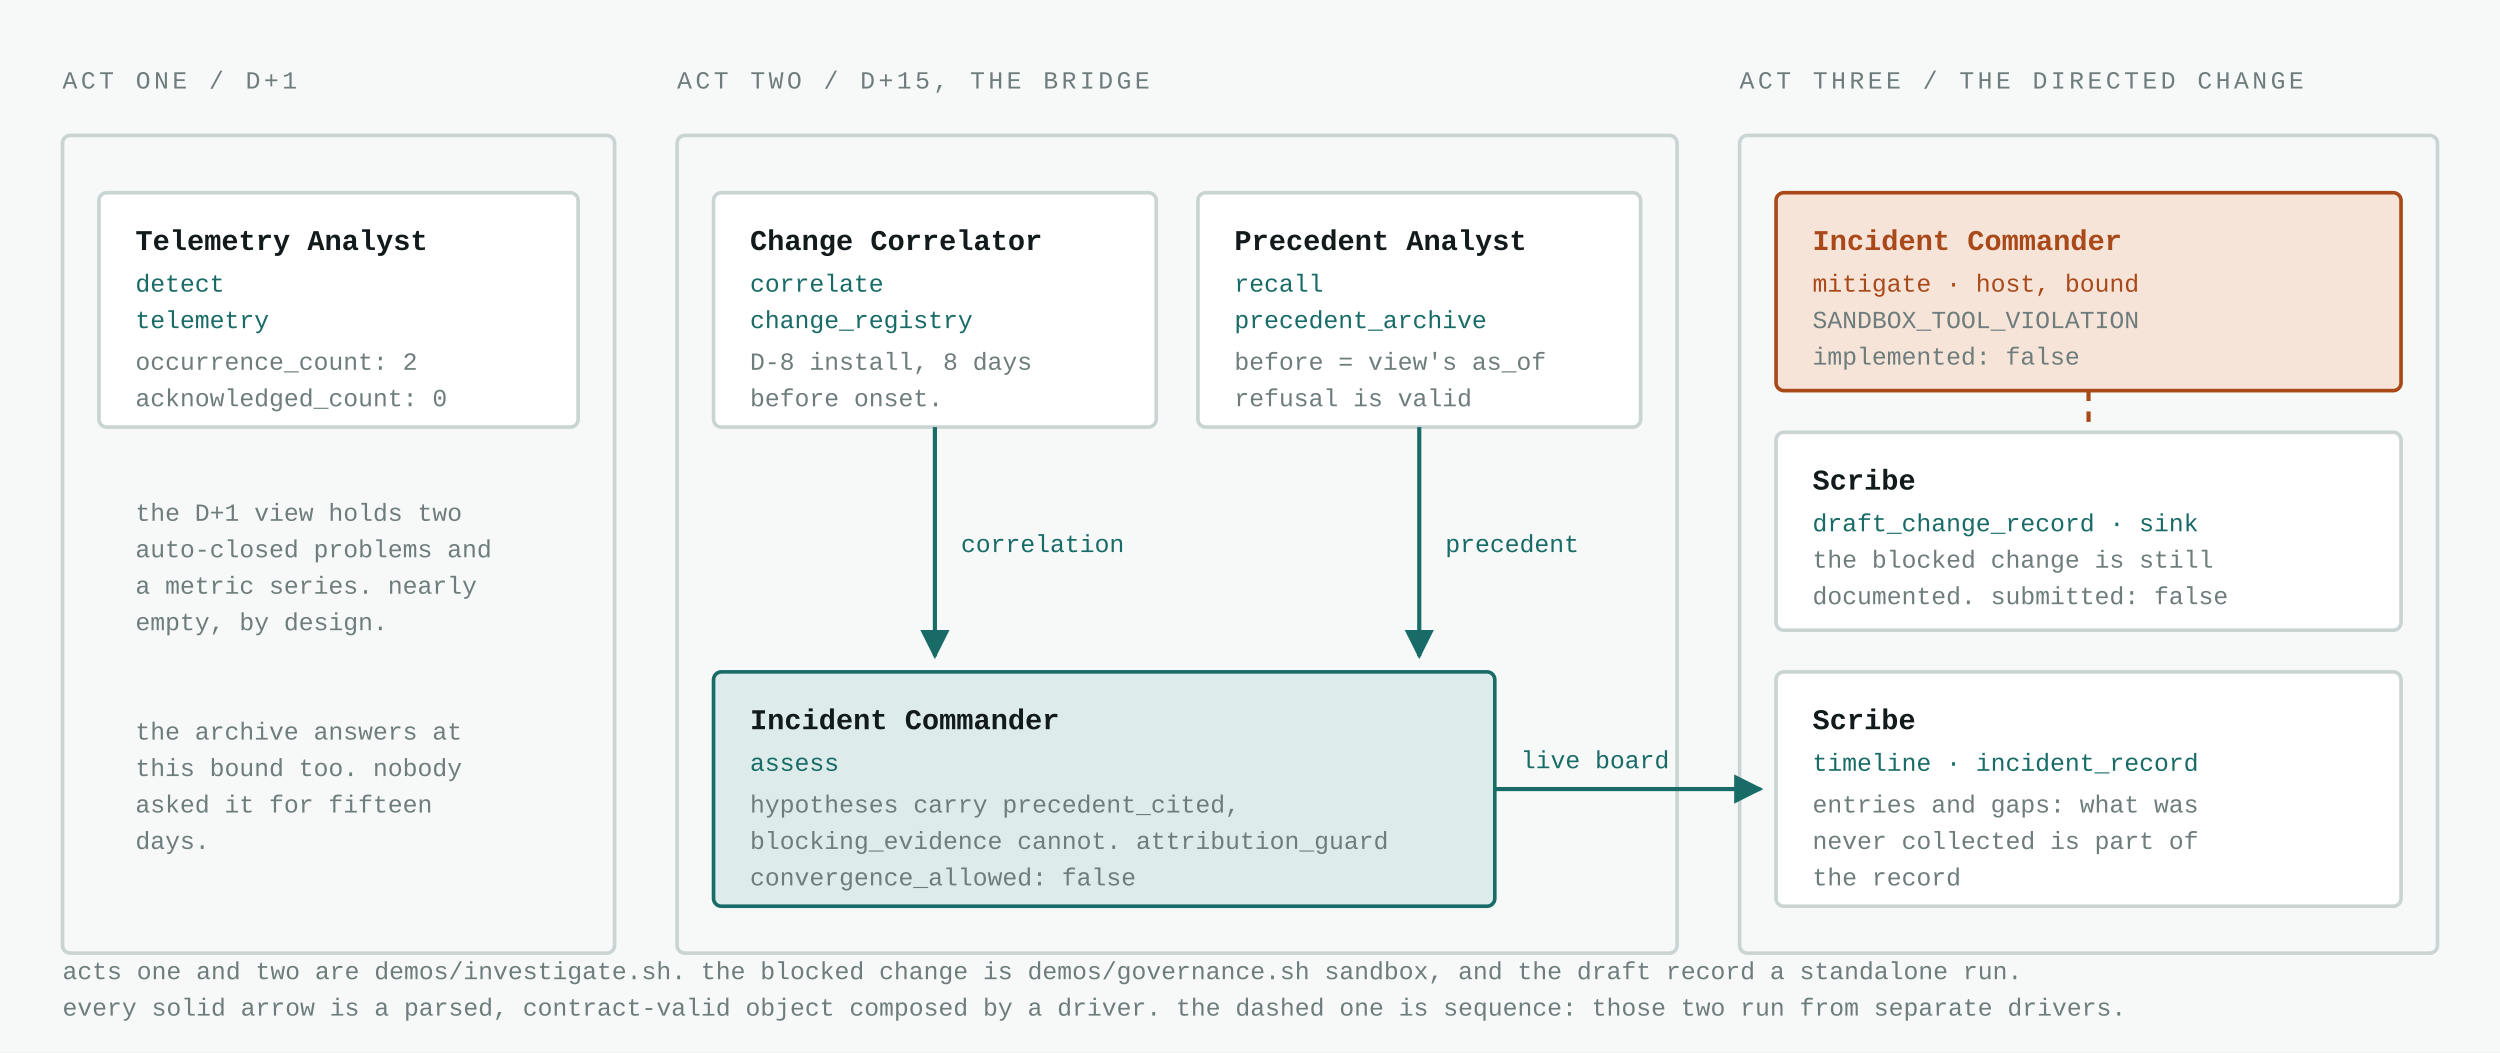
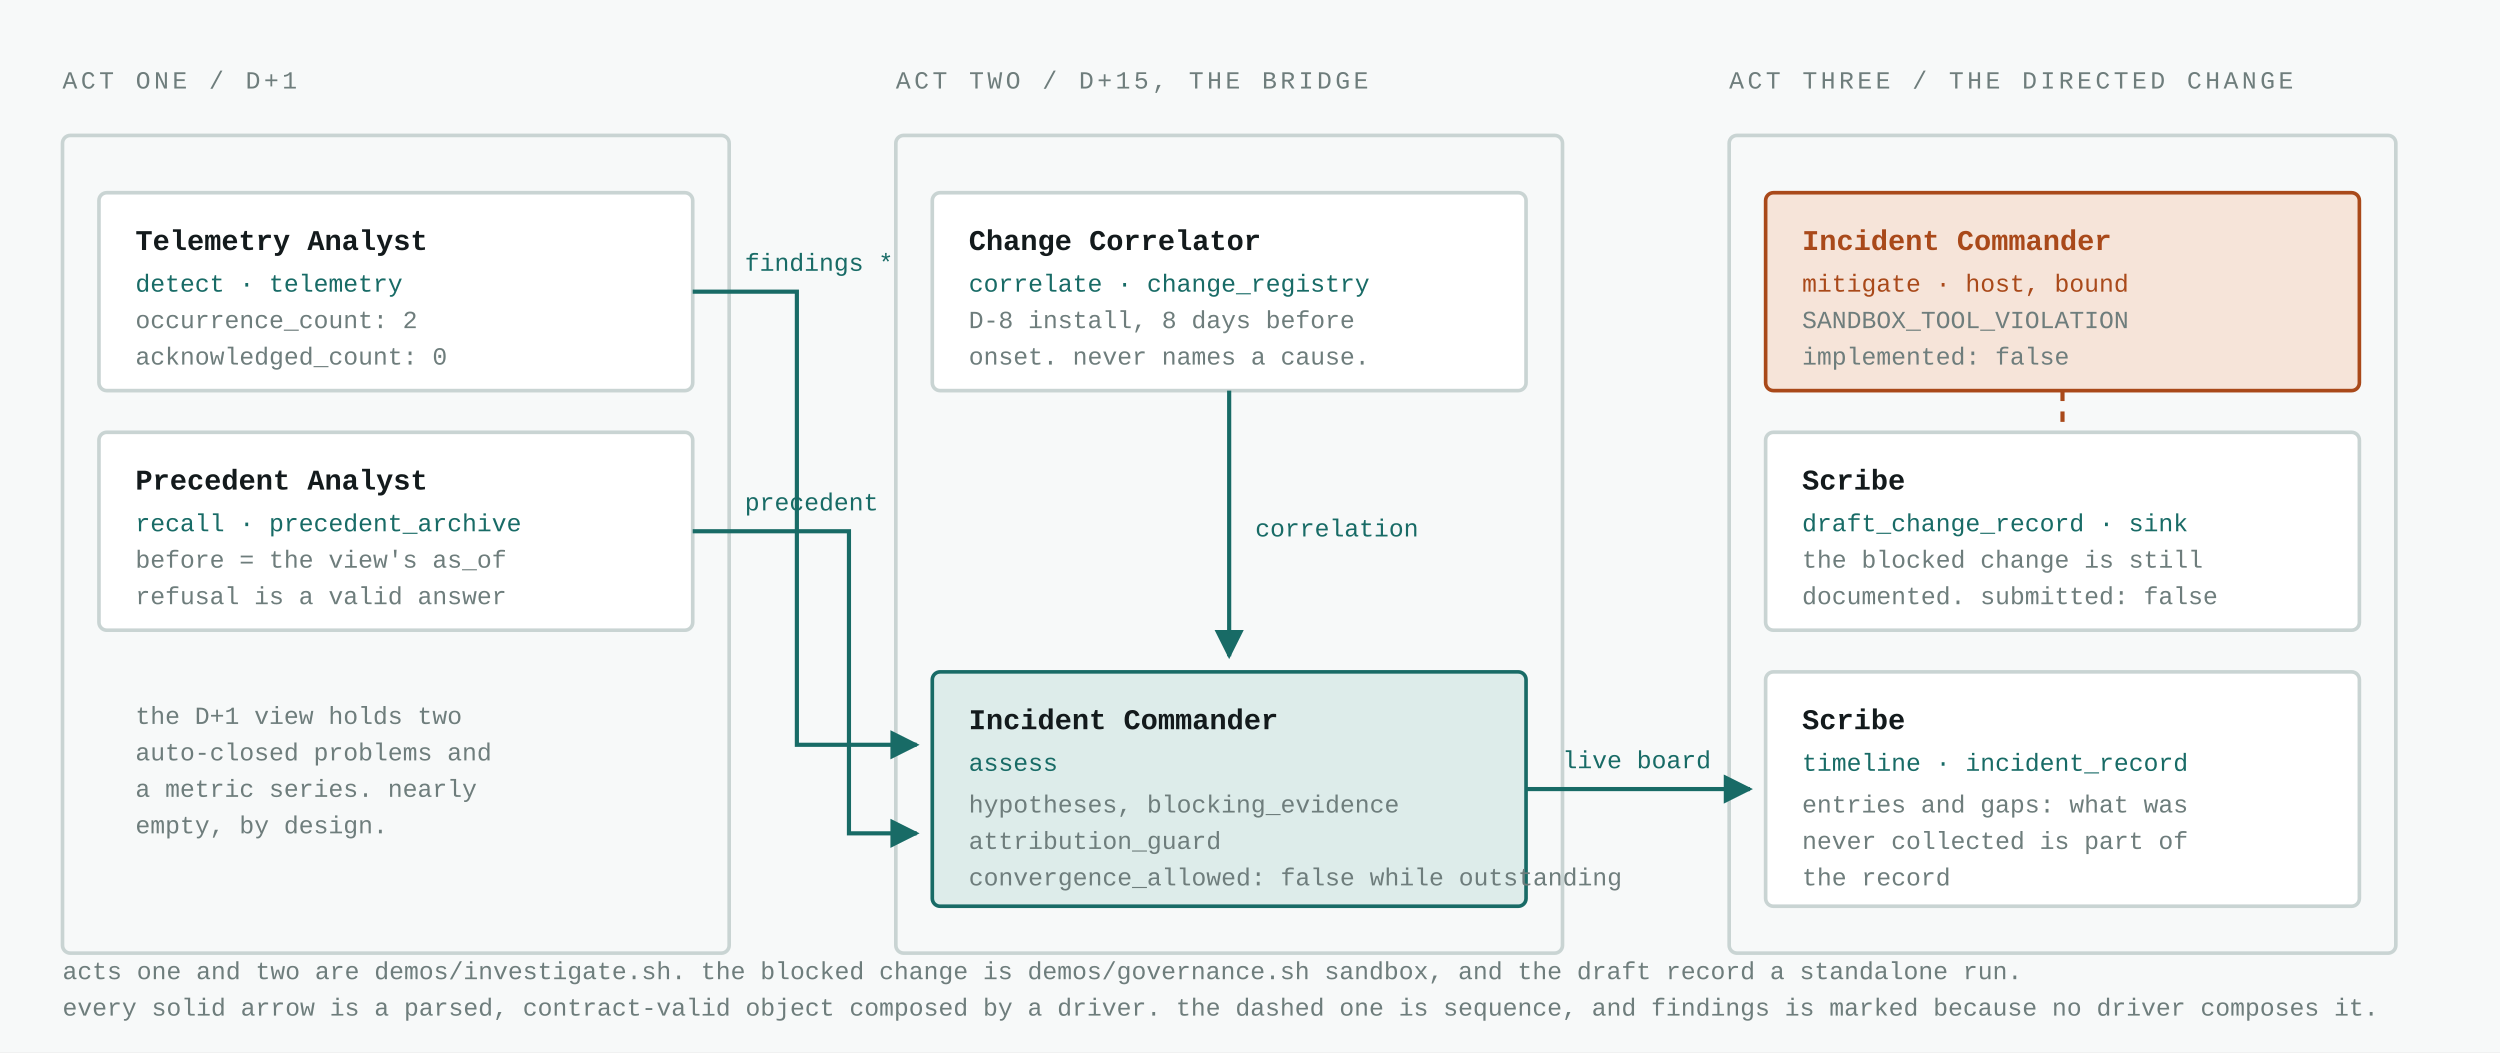
- <svg xmlns="http://www.w3.org/2000/svg" viewBox="0 0 960 404" width="960" height="404" role="img" aria-label="Three acts. Act one at D plus 1 runs the Telemetry Analyst detect task against the near-empty day one view. Act two at the D plus 15 bridge runs the Change Correlator and the Precedent Analyst, whose correlation and typed precedent both feed the Incident Commander assess task. Act three is the directed change: the commander's mitigate task blocked pre-dispatch and the Scribe drafting the change record, which run from the governance driver and a standalone invocation, and the Scribe filing the timeline from the live board, which is what the pipeline's own third act runs.">
+ <svg xmlns="http://www.w3.org/2000/svg" viewBox="0 0 960 404" width="960" height="404" role="img" aria-label="Three acts. Act one at D plus 1 runs the Telemetry Analyst detect task and the Precedent Analyst recall task, both bounded at that day, so the working note written later in the incident is out of reach. Act two at the D plus 15 bridge runs the Change Correlator, whose correlation feeds the Incident Commander assess task alongside act one's typed precedent; the findings arrow is marked because no driver composes it. Act three is the directed change: the commander's mitigate task blocked pre-dispatch and the Scribe drafting the change record, which run from the governance driver and a standalone invocation, and the Scribe filing the timeline from the live board.">
  <style>
    text{font-family:ui-monospace,SFMono-Regular,Menlo,Consolas,"Liberation Mono",monospace;fill:#131A1C}
    .t{font-size:11px}
    .t-b{font-size:11px;font-weight:600}
    .t-s{font-size:9.5px;fill:#6E7D7C}
    .t-e{font-size:9.5px;letter-spacing:.14em;fill:#6E7D7C}
    .t-n{font-size:13px;font-weight:600}
    .t-a{fill:#186B66}
    .t-h{fill:#A9491A}
    .box{fill:#FFFFFF;stroke:#C9D4D3;stroke-width:1.4}
    .box-a{fill:#DDECEA;stroke:#186B66;stroke-width:1.4}
    .box-h{fill:#F6E4D9;stroke:#A9491A;stroke-width:1.4}
    .box-g{fill:none;stroke:#C9D4D3;stroke-width:1.4;stroke-dasharray:4 4}
    .band{fill:#E6ECEB}
    .panel{fill:none;stroke:#C9D4D3;stroke-width:1.4}
    .ln{stroke:#6E7D7C;stroke-width:1.4;fill:none}
    .ln-a{stroke:#186B66;stroke-width:1.6;fill:none}
    .ln-h{stroke:#A9491A;stroke-width:1.6;fill:none}
    .ln-r{stroke:#C9D4D3;stroke-width:1.4;fill:none}
    .dash{stroke-dasharray:4 4}
    .mk{fill:#6E7D7C}
    .mk-a{fill:#186B66}
    .mk-h{fill:#A9491A}
    .faint{opacity:.42}
  </style>
  <defs>
    <marker id="ar" viewBox="0 0 10 10" refX="9" refY="5" markerWidth="7" markerHeight="7" orient="auto-start-reverse">
      <path d="M0 0 L10 5 L0 10 z" class="mk" />
    </marker>
    <marker id="ar-a" viewBox="0 0 10 10" refX="9" refY="5" markerWidth="7" markerHeight="7" orient="auto-start-reverse">
      <path d="M0 0 L10 5 L0 10 z" class="mk-a" />
    </marker>
    <marker id="ar-h" viewBox="0 0 10 10" refX="9" refY="5" markerWidth="7" markerHeight="7" orient="auto-start-reverse">
      <path d="M0 0 L10 5 L0 10 z" class="mk-h" />
    </marker>
  </defs>
  <rect width="960" height="404" fill="#F7F9F9" />
  <text class="t-e" x="24" y="34">ACT ONE  /  D+1</text>
-   <text class="t-e" x="260" y="34">ACT TWO  /  D+15, THE BRIDGE</text>
-   <text class="t-e" x="668" y="34">ACT THREE  /  THE DIRECTED CHANGE</text>
-   <rect class="panel" x="24" y="52" width="212" height="314" rx="3" />
-   <rect class="panel" x="260" y="52" width="384" height="314" rx="3" />
-   <rect class="panel" x="668" y="52" width="268" height="314" rx="3" />
-   <rect class="box" x="38" y="74" width="184" height="90" rx="3" />
+   <text class="t-e" x="344" y="34">ACT TWO  /  D+15, THE BRIDGE</text>
+   <text class="t-e" x="664" y="34">ACT THREE  /  THE DIRECTED CHANGE</text>
+   <rect class="panel" x="24" y="52" width="256" height="314" rx="3" />
+   <rect class="panel" x="344" y="52" width="256" height="314" rx="3" />
+   <rect class="panel" x="664" y="52" width="256" height="314" rx="3" />
+   <rect class="box" x="38" y="74" width="228" height="76" rx="3" />
  <text class="t-b" x="52" y="96">Telemetry Analyst</text>
-   <text class="t-s t-a" x="52" y="112">detect</text>
-   <text class="t-s t-a" x="52" y="126">telemetry</text>
-   <text class="t-s" x="52" y="142">occurrence_count: 2</text>
-   <text class="t-s" x="52" y="156">acknowledged_count: 0</text>
-   <text class="t-s" x="52" y="200">the D+1 view holds two</text>
-   <text class="t-s" x="52" y="214">auto-closed problems and</text>
-   <text class="t-s" x="52" y="228">a metric series. nearly</text>
-   <text class="t-s" x="52" y="242">empty, by design.</text>
-   <text class="t-s" x="52" y="284">the archive answers at</text>
-   <text class="t-s" x="52" y="298">this bound too. nobody</text>
-   <text class="t-s" x="52" y="312">asked it for fifteen</text>
-   <text class="t-s" x="52" y="326">days.</text>
-   <rect class="box" x="274" y="74" width="170" height="90" rx="3" />
-   <text class="t-b" x="288" y="96">Change Correlator</text>
-   <text class="t-s t-a" x="288" y="112">correlate</text>
-   <text class="t-s t-a" x="288" y="126">change_registry</text>
-   <text class="t-s" x="288" y="142">D-8 install, 8 days</text>
-   <text class="t-s" x="288" y="156">before onset.</text>
-   <rect class="box" x="460" y="74" width="170" height="90" rx="3" />
-   <text class="t-b" x="474" y="96">Precedent Analyst</text>
-   <text class="t-s t-a" x="474" y="112">recall</text>
-   <text class="t-s t-a" x="474" y="126">precedent_archive</text>
-   <text class="t-s" x="474" y="142">before = view's as_of</text>
-   <text class="t-s" x="474" y="156">refusal is valid</text>
-   <line class="ln-a" x1="359" y1="164" x2="359" y2="252" marker-end="url(#ar-a)" />
-   <text class="t-s t-a" x="369" y="212">correlation</text>
-   <line class="ln-a" x1="545" y1="164" x2="545" y2="252" marker-end="url(#ar-a)" />
-   <text class="t-s t-a" x="555" y="212">precedent</text>
-   <rect class="box-a" x="274" y="258" width="300" height="90" rx="3" />
-   <text class="t-b" x="288" y="280">Incident Commander</text>
-   <text class="t-s t-a" x="288" y="296">assess</text>
-   <text class="t-s" x="288" y="312">hypotheses carry precedent_cited,</text>
-   <text class="t-s" x="288" y="326">blocking_evidence cannot. attribution_guard</text>
-   <text class="t-s" x="288" y="340">convergence_allowed: false</text>
-   <rect class="box-h" x="682" y="74" width="240" height="76" rx="3" />
-   <text class="t-b t-h" x="696" y="96">Incident Commander</text>
-   <text class="t-s t-h" x="696" y="112">mitigate  ·  host, bound</text>
-   <text class="t-s" x="696" y="126">SANDBOX_TOOL_VIOLATION</text>
-   <text class="t-s" x="696" y="140">implemented: false</text>
-   <line class="ln-h dash" x1="802" y1="150" x2="802" y2="162" />
-   <rect class="box" x="682" y="166" width="240" height="76" rx="3" />
-   <text class="t-b" x="696" y="188">Scribe</text>
-   <text class="t-s t-a" x="696" y="204">draft_change_record  ·  sink</text>
-   <text class="t-s" x="696" y="218">the blocked change is still</text>
-   <text class="t-s" x="696" y="232">documented. submitted: false</text>
-   <rect class="box" x="682" y="258" width="240" height="90" rx="3" />
-   <text class="t-b" x="696" y="280">Scribe</text>
-   <text class="t-s t-a" x="696" y="296">timeline  ·  incident_record</text>
-   <text class="t-s" x="696" y="312">entries and gaps: what was</text>
-   <text class="t-s" x="696" y="326">never collected is part of</text>
-   <text class="t-s" x="696" y="340">the record</text>
-   <line class="ln-a" x1="574" y1="303" x2="676" y2="303" marker-end="url(#ar-a)" />
-   <text class="t-s t-a" x="584" y="295">live board</text>
-   <text class="t-s" x="24" y="390">every solid arrow is a parsed, contract-valid object composed by a driver. the dashed one is sequence: those two run from separate drivers.</text>
+   <text class="t-s t-a" x="52" y="112">detect  ·  telemetry</text>
+   <text class="t-s" x="52" y="126">occurrence_count: 2</text>
+   <text class="t-s" x="52" y="140">acknowledged_count: 0</text>
+   <rect class="box" x="38" y="166" width="228" height="76" rx="3" />
+   <text class="t-b" x="52" y="188">Precedent Analyst</text>
+   <text class="t-s t-a" x="52" y="204">recall  ·  precedent_archive</text>
+   <text class="t-s" x="52" y="218">before = the view's as_of</text>
+   <text class="t-s" x="52" y="232">refusal is a valid answer</text>
+   <text class="t-s" x="52" y="278">the D+1 view holds two</text>
+   <text class="t-s" x="52" y="292">auto-closed problems and</text>
+   <text class="t-s" x="52" y="306">a metric series. nearly</text>
+   <text class="t-s" x="52" y="320">empty, by design.</text>
+   <rect class="box" x="358" y="74" width="228" height="76" rx="3" />
+   <text class="t-b" x="372" y="96">Change Correlator</text>
+   <text class="t-s t-a" x="372" y="112">correlate  ·  change_registry</text>
+   <text class="t-s" x="372" y="126">D-8 install, 8 days before</text>
+   <text class="t-s" x="372" y="140">onset. never names a cause.</text>
+   <line class="ln-a" x1="472" y1="150" x2="472" y2="252" marker-end="url(#ar-a)" />
+   <text class="t-s t-a" x="482" y="206">correlation</text>
+   <rect class="box-a" x="358" y="258" width="228" height="90" rx="3" />
+   <text class="t-b" x="372" y="280">Incident Commander</text>
+   <text class="t-s t-a" x="372" y="296">assess</text>
+   <text class="t-s" x="372" y="312">hypotheses, blocking_evidence</text>
+   <text class="t-s" x="372" y="326">attribution_guard</text>
+   <text class="t-s" x="372" y="340">convergence_allowed: false while outstanding</text>
+   <path class="ln-a" d="M266 112 H 306 V 286 H 352" marker-end="url(#ar-a)" />
+   <text class="t-s t-a" x="286" y="104">findings *</text>
+   <path class="ln-a" d="M266 204 H 326 V 320 H 352" marker-end="url(#ar-a)" />
+   <text class="t-s t-a" x="286" y="196">precedent</text>
+   <rect class="box-h" x="678" y="74" width="228" height="76" rx="3" />
+   <text class="t-b t-h" x="692" y="96">Incident Commander</text>
+   <text class="t-s t-h" x="692" y="112">mitigate  ·  host, bound</text>
+   <text class="t-s" x="692" y="126">SANDBOX_TOOL_VIOLATION</text>
+   <text class="t-s" x="692" y="140">implemented: false</text>
+   <line class="ln-h dash" x1="792" y1="150" x2="792" y2="162" />
+   <rect class="box" x="678" y="166" width="228" height="76" rx="3" />
+   <text class="t-b" x="692" y="188">Scribe</text>
+   <text class="t-s t-a" x="692" y="204">draft_change_record  ·  sink</text>
+   <text class="t-s" x="692" y="218">the blocked change is still</text>
+   <text class="t-s" x="692" y="232">documented. submitted: false</text>
+   <rect class="box" x="678" y="258" width="228" height="90" rx="3" />
+   <text class="t-b" x="692" y="280">Scribe</text>
+   <text class="t-s t-a" x="692" y="296">timeline  ·  incident_record</text>
+   <text class="t-s" x="692" y="312">entries and gaps: what was</text>
+   <text class="t-s" x="692" y="326">never collected is part of</text>
+   <text class="t-s" x="692" y="340">the record</text>
+   <line class="ln-a" x1="586" y1="303" x2="672" y2="303" marker-end="url(#ar-a)" />
+   <text class="t-s t-a" x="600" y="295">live board</text>
  <text class="t-s" x="24" y="376">acts one and two are demos/investigate.sh. the blocked change is demos/governance.sh sandbox, and the draft record a standalone run.</text>
+   <text class="t-s" x="24" y="390">every solid arrow is a parsed, contract-valid object composed by a driver. the dashed one is sequence, and findings is marked because no driver composes it.</text>
</svg>
